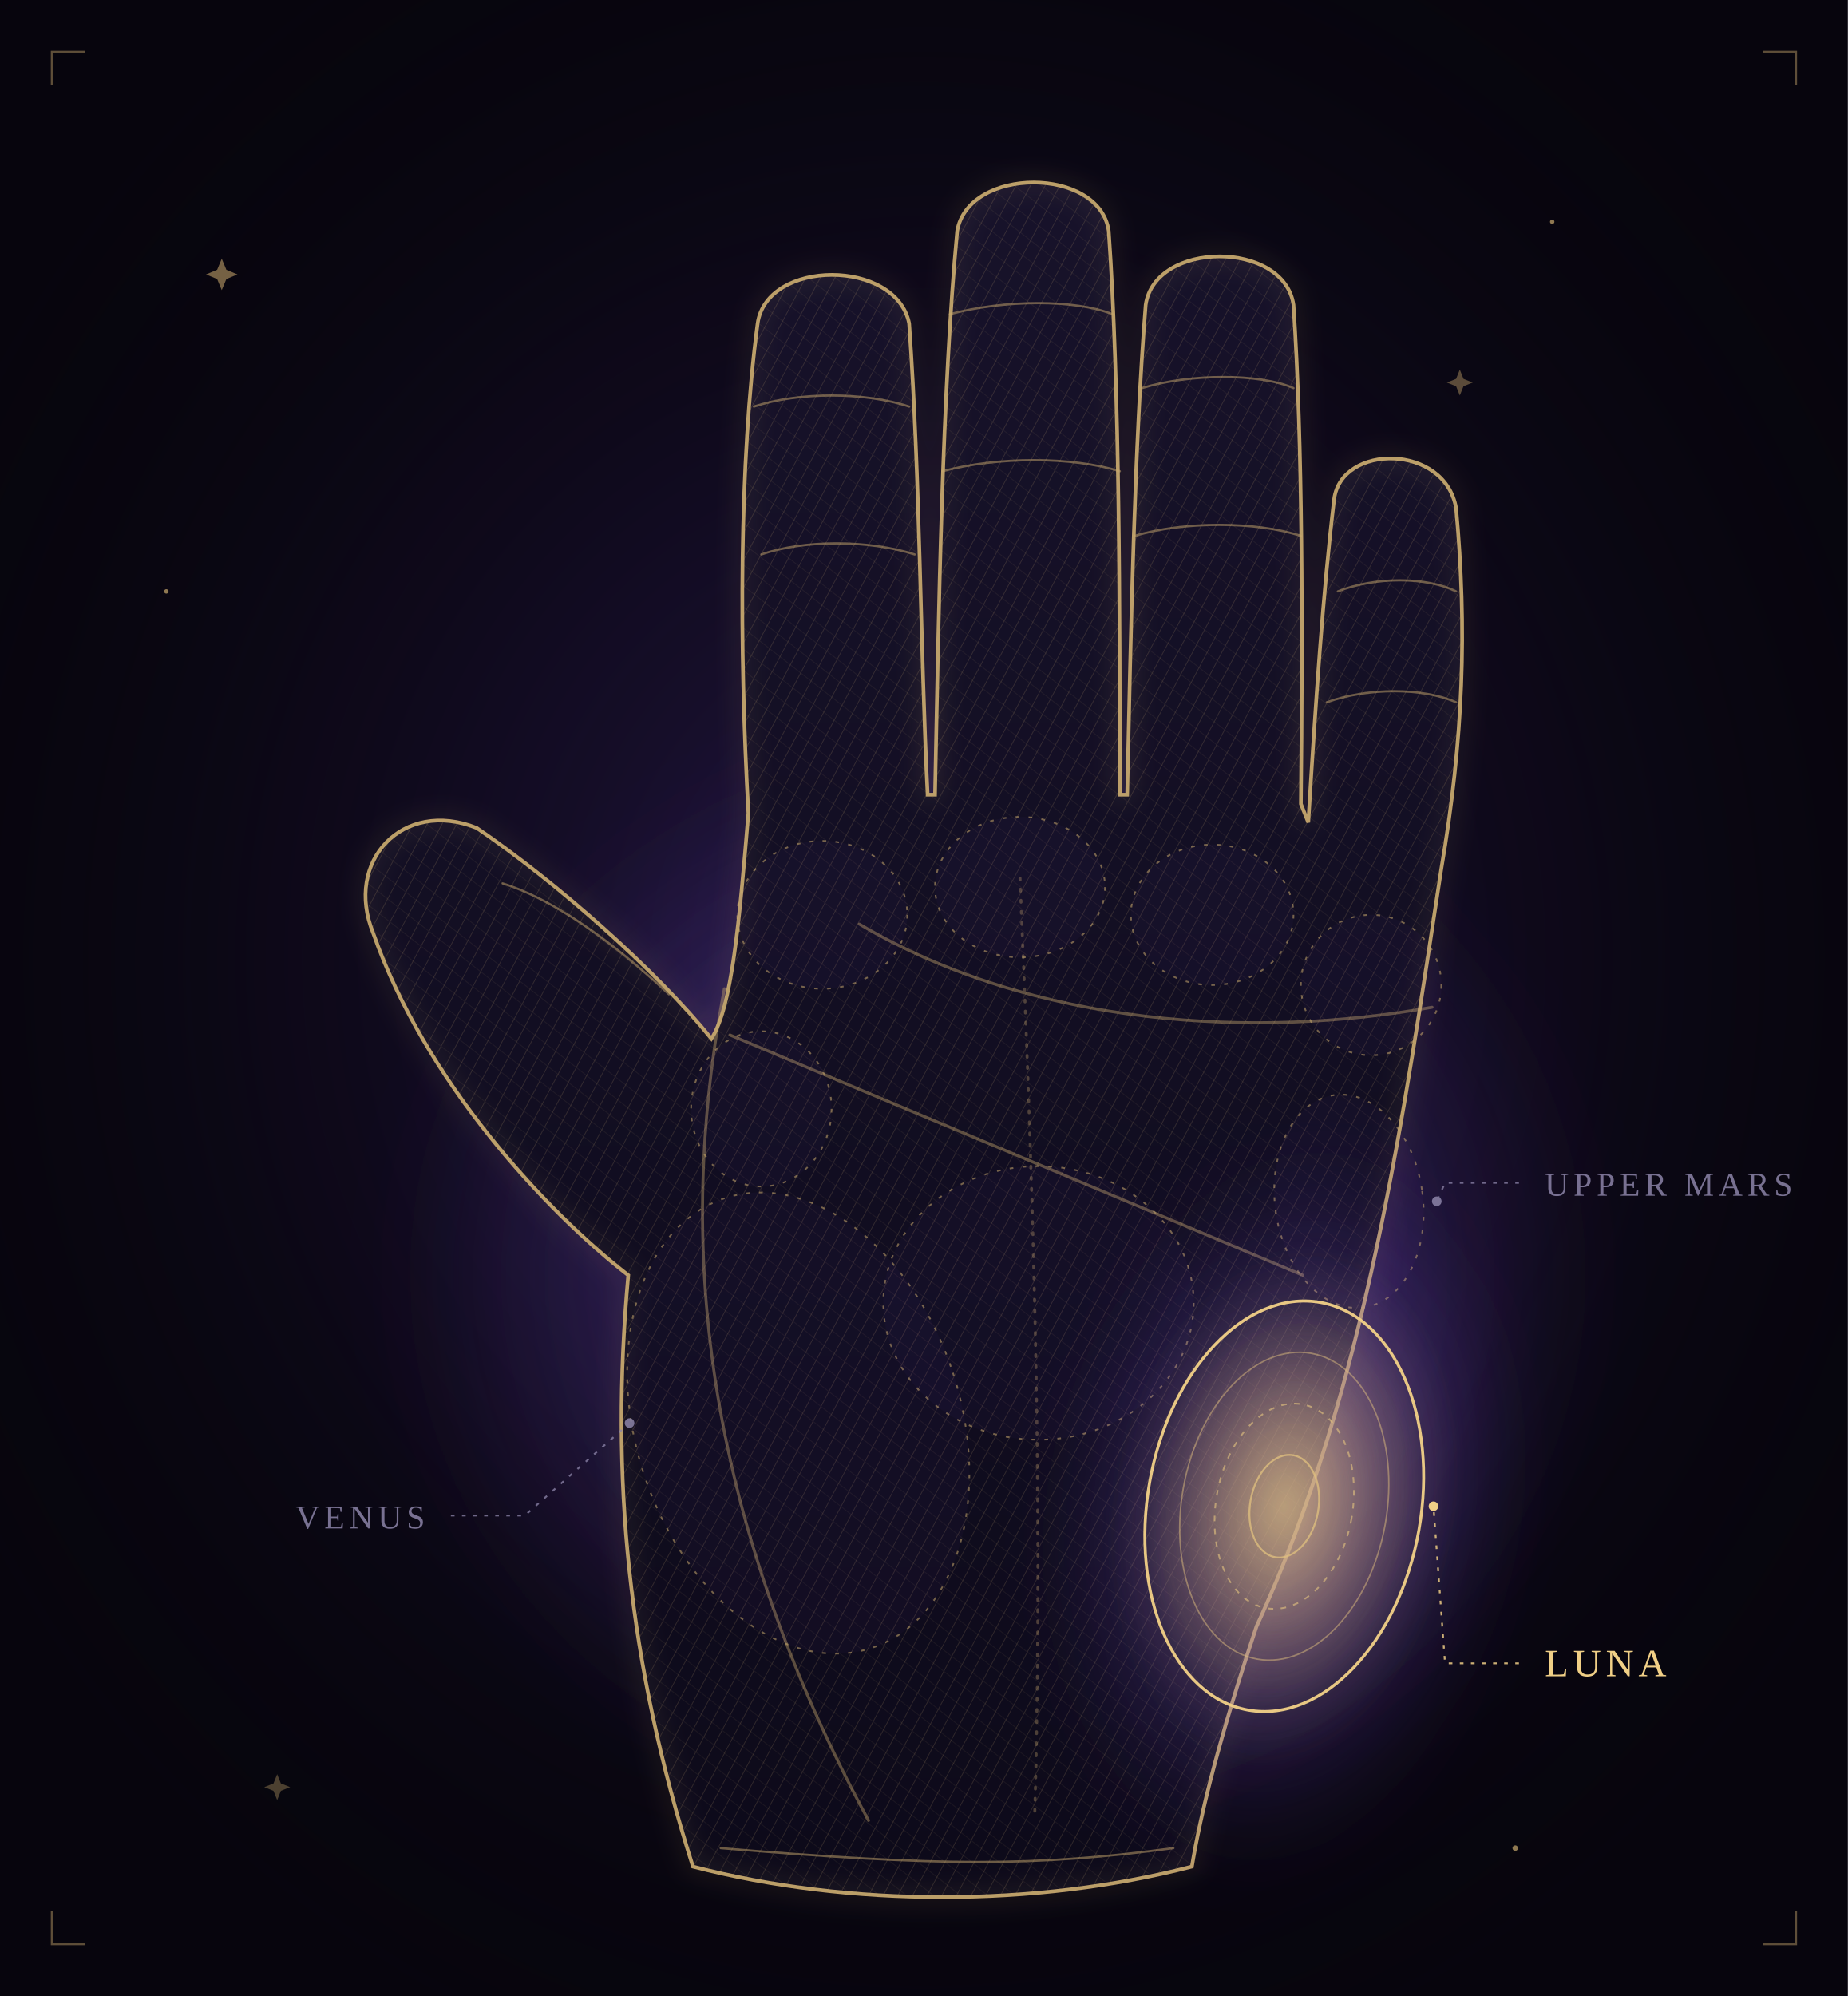
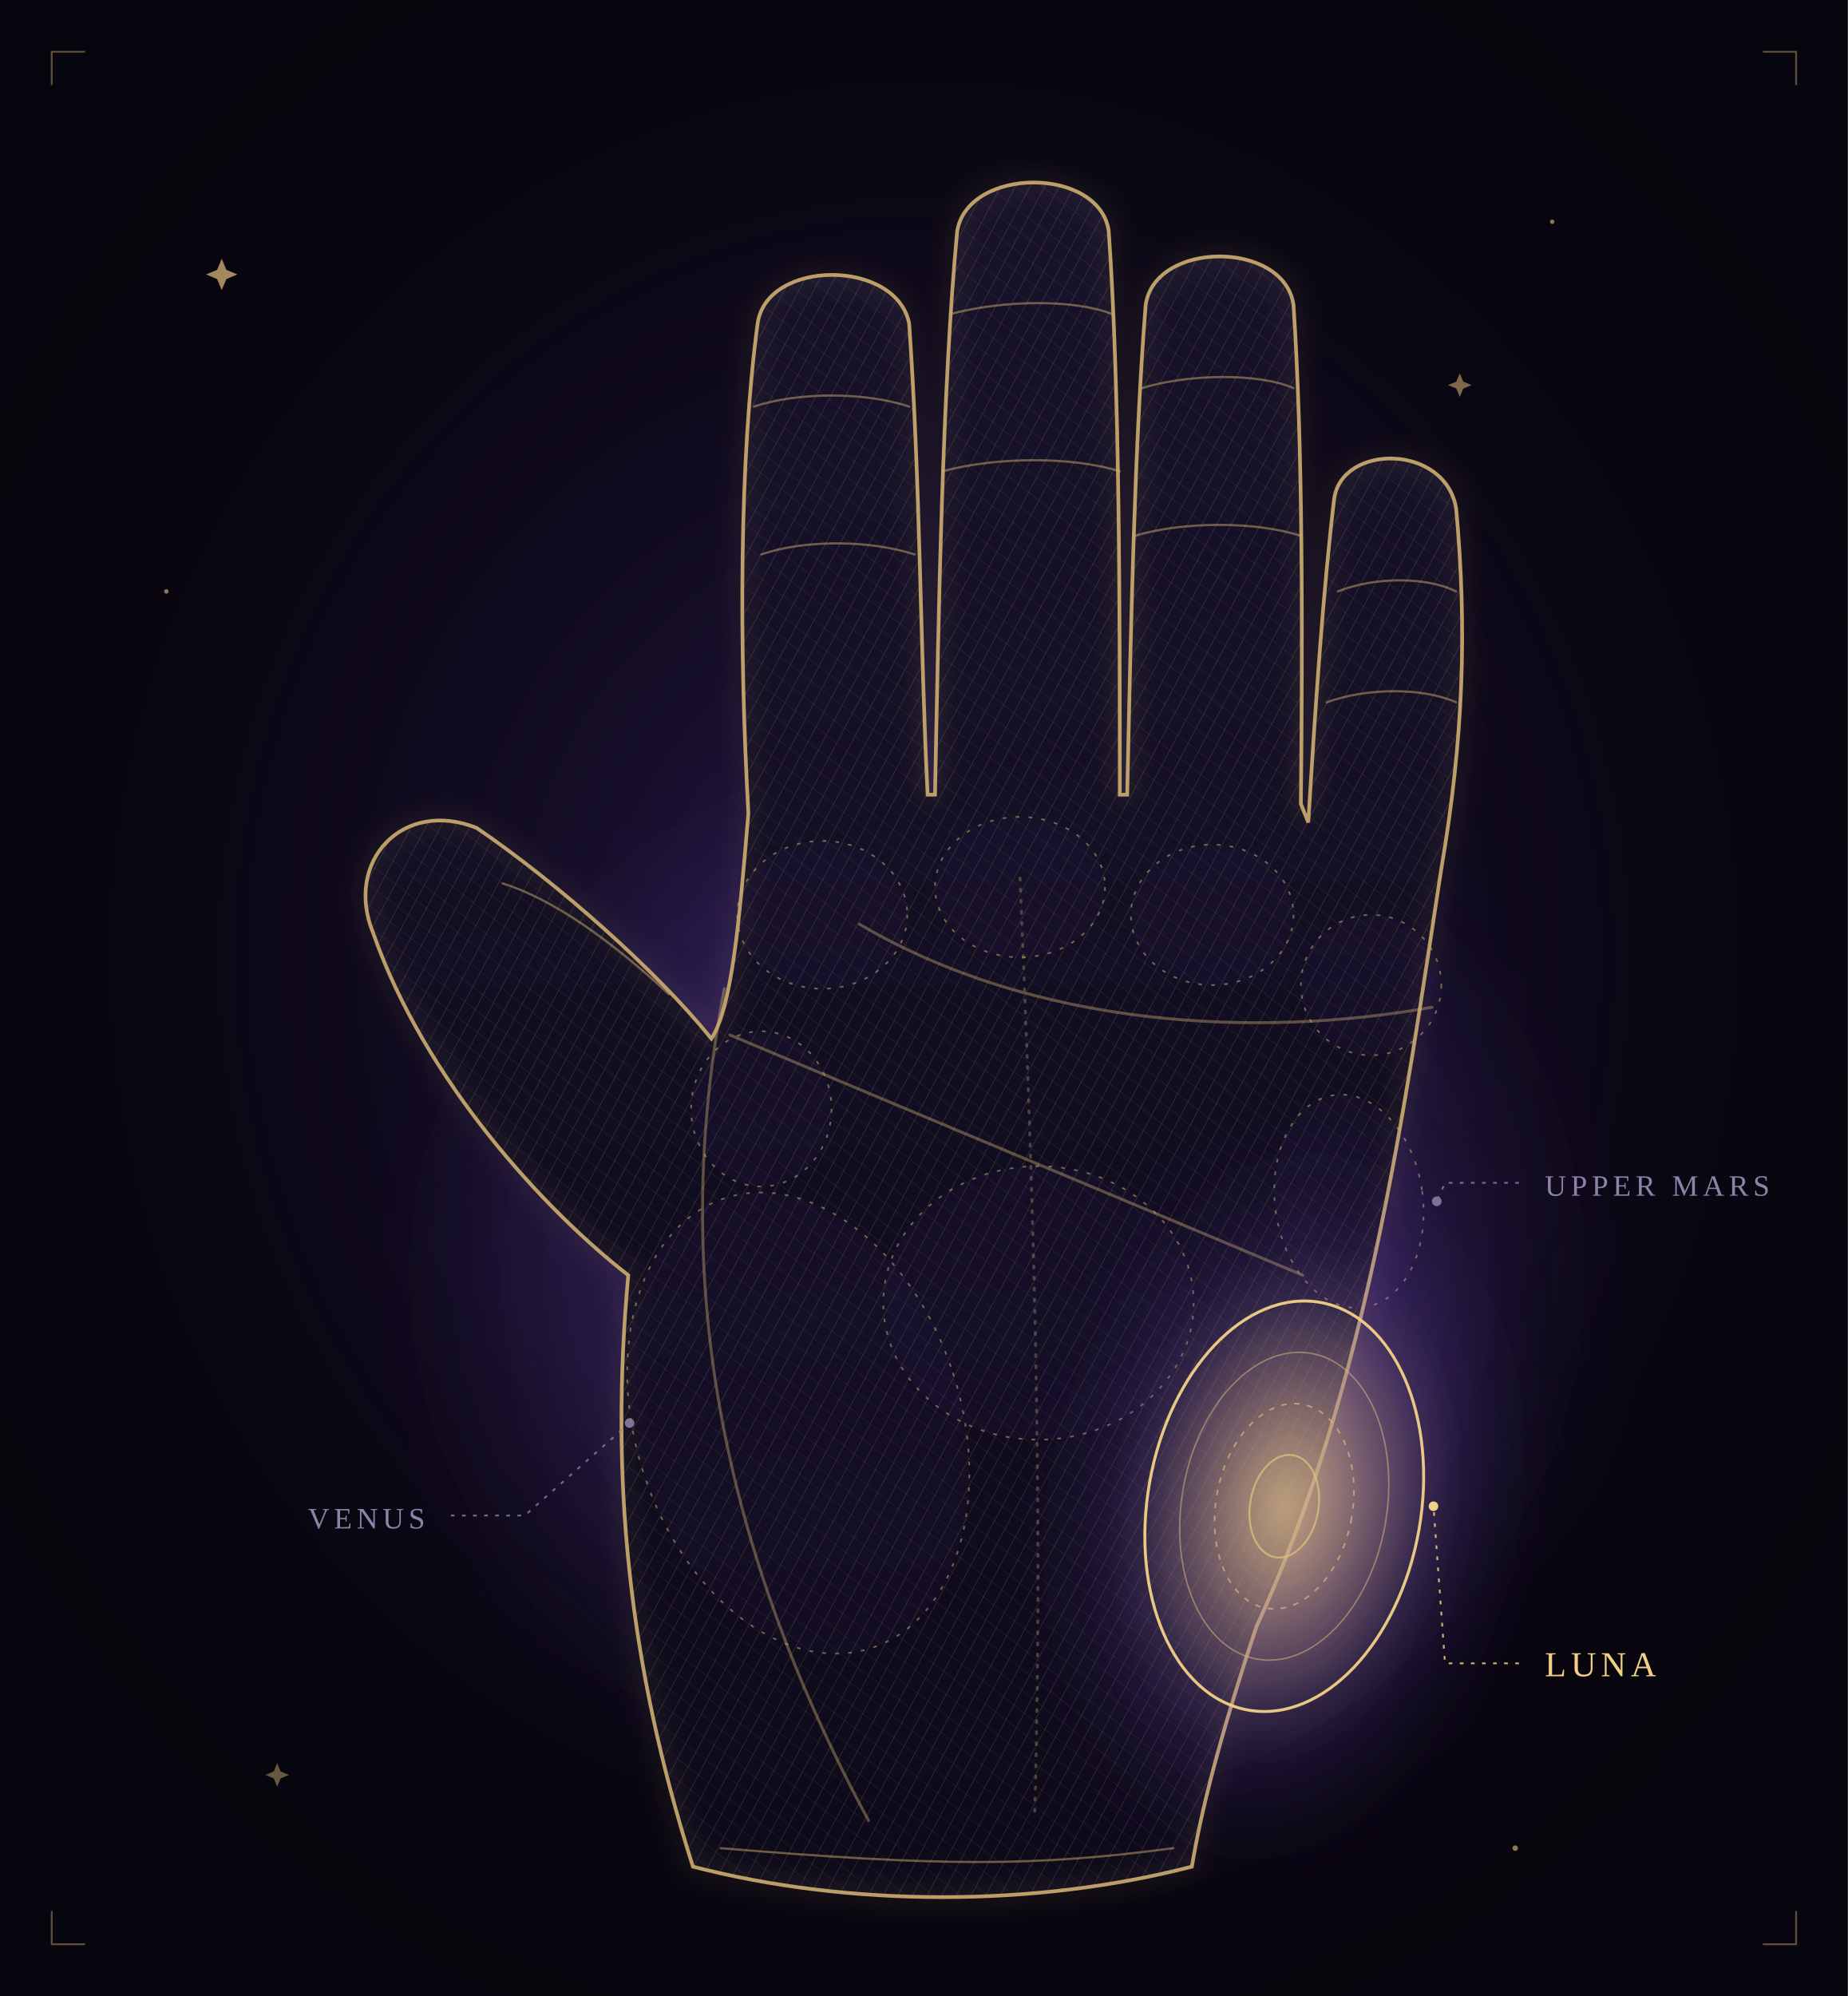
<svg xmlns="http://www.w3.org/2000/svg" viewBox="0 0 1000 1080" width="1000" height="1080" role="img" aria-labelledby="t">
  <defs>
    <radialGradient id="haze" cx="50%" cy="48%" r="60%">
      <stop offset="0%" stop-color="#3a2470" stop-opacity="0.55" />
      <stop offset="55%" stop-color="#1a1030" stop-opacity="0.35" />
      <stop offset="100%" stop-color="#07050d" stop-opacity="0" />
    </radialGradient>
    <linearGradient id="skin" x1="0" y1="0" x2="0" y2="1">
      <stop offset="0%" stop-color="#17122a" />
      <stop offset="100%" stop-color="#0d0a1a" />
    </linearGradient>
    <radialGradient id="mountGlow" cx="50%" cy="50%" r="50%">
      <stop offset="0%" stop-color="#e0c07e" stop-opacity="0.55" />
      <stop offset="60%" stop-color="#c9a96e" stop-opacity="0.18" />
      <stop offset="100%" stop-color="#c9a96e" stop-opacity="0" />
    </radialGradient>
    <radialGradient id="violetGlow" cx="50%" cy="50%" r="50%">
      <stop offset="0%" stop-color="#8a5cf0" stop-opacity="0.5" />
      <stop offset="100%" stop-color="#8a5cf0" stop-opacity="0" />
    </radialGradient>
    <filter id="blur" x="-50%" y="-50%" width="200%" height="200%">
      <feGaussianBlur stdDeviation="22" />
    </filter>
    <filter id="softBlur" x="-50%" y="-50%" width="200%" height="200%">
      <feGaussianBlur stdDeviation="6" />
    </filter>
+     <filter id="lineGlow" x="-20%" y="-20%" width="140%" height="140%">
+       <feGaussianBlur stdDeviation="5" />
+     </filter>
    <pattern id="hatch" width="7" height="7" patternUnits="userSpaceOnUse" patternTransform="rotate(28)">
      <line x1="0" y1="0" x2="0" y2="7" stroke="#c9a96e" stroke-width="0.5" opacity="0.28" />
    </pattern>
    <pattern id="hatch2" width="9" height="9" patternUnits="userSpaceOnUse" patternTransform="rotate(-52)">
      <line x1="0" y1="0" x2="0" y2="9" stroke="#c9a96e" stroke-width="0.4" opacity="0.16" />
+     </pattern>
+     <pattern id="grille" width="8" height="8" patternUnits="userSpaceOnUse">
+       <path d="M 0 4 H 8 M 4 0 V 8" stroke="#e0c07e" stroke-width="0.9" opacity="0.8" />
    </pattern>
    <clipPath id="hand">
      <path d="M 335 1010 C 300 900 290 800 300 690 C 255 655 190 585 162 505 C 146 466 178 432 218 448 C 262 478 315 525 345 562 C 356 545 360 500 365 440 C 360 350 360 250 370 175 C 375 140 445 140 452 175 C 458 260 458 350 462 430 C 466 430 466 430 466 430 C 468 330 470 210 478 125 C 484 90 555 90 560 125 C 566 210 566 330 566 430 C 570 430 570 430 570 430 C 572 340 574 240 580 165 C 585 130 655 130 660 165 C 665 240 665 340 664 435 C 668 445 668 445 668 445 C 672 380 676 320 682 270 C 686 240 742 240 748 275 C 754 340 752 400 740 470 C 720 600 700 750 640 880 C 620 940 610 980 605 1010 C 520 1032 420 1032 335 1010 Z" />
    </clipPath>
  </defs>
  <rect width="1000" height="1080" fill="#07050d" />
  <rect width="1000" height="1080" fill="url(#haze)" />
  <g stroke="#c9a96e" stroke-width="1" opacity="0.45" fill="none">
    <path d="M 28 46 V 28 H 46" />
    <path d="M 972 46 V 28 H 954" />
    <path d="M 28 1034 V 1052 H 46" />
    <path d="M 972 1034 V 1052 H 954" />
  </g>
-   <g fill="#c9a96e" opacity="0.7">
-     <path d="M 120 140 l 2.5 6 6 2.5 -6 2.5 -2.5 6 -2.5 -6 -6 -2.5 6 -2.5z" opacity="0.8" />
-     <path d="M 790 200 l 2 5 5 2 -5 2 -2 5 -2 -5 -5 -2 5 -2z" opacity="0.6" />
-     <path d="M 150 960 l 2 5 5 2 -5 2 -2 5 -2 -5 -5 -2 5 -2z" opacity="0.5" />
-     <circle cx="820" cy="1000" r="1.5" />
-     <circle cx="90" cy="320" r="1.2" />
-     <circle cx="840" cy="120" r="1.2" />
+   <g>
+     <path transform="translate(120 148) scale(1)" d="M 0 -8 l 2.5 6 6 2.5 -6 2.5 -2.5 6 -2.5 -6 -6 -2.5 6 -2.5z" fill="#c9a96e" opacity="0.8" />
+     <path transform="translate(790 208) scale(0.75)" d="M 0 -8 l 2.5 6 6 2.5 -6 2.5 -2.5 6 -2.5 -6 -6 -2.5 6 -2.5z" fill="#c9a96e" opacity="0.6" />
+     <path transform="translate(150 960) scale(0.75)" d="M 0 -8 l 2.5 6 6 2.5 -6 2.5 -2.5 6 -2.5 -6 -6 -2.5 6 -2.5z" fill="#c9a96e" opacity="0.5" />
+     <g fill="#c9a96e" opacity="0.7">
+       <circle cx="820" cy="1000" r="1.5" />
+       <circle cx="90" cy="320" r="1.2" />
+       <circle cx="840" cy="120" r="1.2" />
+     </g>
  </g>
-   <g transform="translate(40 0)">
-     <ellipse cx="500" cy="690" rx="330" ry="300" fill="url(#violetGlow)" filter="url(#blur)" opacity="0.9" />
-     <path d="M 335 1010 C 300 900 290 800 300 690 C 255 655 190 585 162 505 C 146 466 178 432 218 448 C 262 478 315 525 345 562 C 356 545 360 500 365 440 C 360 350 360 250 370 175 C 375 140 445 140 452 175 C 458 260 458 350 462 430 C 466 430 466 430 466 430 C 468 330 470 210 478 125 C 484 90 555 90 560 125 C 566 210 566 330 566 430 C 570 430 570 430 570 430 C 572 340 574 240 580 165 C 585 130 655 130 660 165 C 665 240 665 340 664 435 C 668 445 668 445 668 445 C 672 380 676 320 682 270 C 686 240 742 240 748 275 C 754 340 752 400 740 470 C 720 600 700 750 640 880 C 620 940 610 980 605 1010 C 520 1032 420 1032 335 1010 Z" fill="url(#skin)" />
-     <g clip-path="url(#hand)">
-       <rect width="1000" height="1080" fill="url(#hatch)" />
-       <rect width="1000" height="1080" fill="url(#hatch2)" />
-     </g>
-     <path d="M 335 1010 C 300 900 290 800 300 690 C 255 655 190 585 162 505 C 146 466 178 432 218 448 C 262 478 315 525 345 562 C 356 545 360 500 365 440 C 360 350 360 250 370 175 C 375 140 445 140 452 175 C 458 260 458 350 462 430 C 466 430 466 430 466 430 C 468 330 470 210 478 125 C 484 90 555 90 560 125 C 566 210 566 330 566 430 C 570 430 570 430 570 430 C 572 340 574 240 580 165 C 585 130 655 130 660 165 C 665 240 665 340 664 435 C 668 445 668 445 668 445 C 672 380 676 320 682 270 C 686 240 742 240 748 275 C 754 340 752 400 740 470 C 720 600 700 750 640 880 C 620 940 610 980 605 1010 C 520 1032 420 1032 335 1010 Z" fill="none" stroke="#c9a96e" stroke-width="2" opacity="0.92" />
-     <path d="M 335 1010 C 300 900 290 800 300 690 C 255 655 190 585 162 505 C 146 466 178 432 218 448 C 262 478 315 525 345 562 C 356 545 360 500 365 440 C 360 350 360 250 370 175 C 375 140 445 140 452 175 C 458 260 458 350 462 430 C 466 430 466 430 466 430 C 468 330 470 210 478 125 C 484 90 555 90 560 125 C 566 210 566 330 566 430 C 570 430 570 430 570 430 C 572 340 574 240 580 165 C 585 130 655 130 660 165 C 665 240 665 340 664 435 C 668 445 668 445 668 445 C 672 380 676 320 682 270 C 686 240 742 240 748 275 C 754 340 752 400 740 470 C 720 600 700 750 640 880 C 620 940 610 980 605 1010 C 520 1032 420 1032 335 1010 Z" fill="none" stroke="#e0c07e" stroke-width="6" opacity="0.12" filter="url(#softBlur)" />
-     <g fill="none" stroke="#c9a96e" stroke-width="1.2" opacity="0.5" stroke-linecap="round">
-       <path d="M 372 300 C 395 292 430 292 455 300" />
-       <path d="M 368 220 C 392 212 428 212 452 220" />
-       <path d="M 470 255 C 500 247 540 247 566 255" />
-       <path d="M 474 170 C 504 162 542 162 562 170" />
-       <path d="M 574 290 C 600 282 640 282 664 290" />
-       <path d="M 578 210 C 604 202 642 202 660 210" />
-       <path d="M 678 380 C 700 372 730 372 748 380" />
-       <path d="M 684 320 C 704 312 732 312 748 320" />
-       <path d="M 232 478 C 258 486 290 508 322 538" />
-       <path d="M 350 1000 C 470 1010 520 1010 595 1000" />
-     </g>
-     <g fill="none" stroke="#c9a96e" stroke-width="1.6" stroke-linecap="round" opacity="0.42">
-       <path d="M 352 535 C 330 650 330 800 430 985" />
-       <path d="M 735 545 C 640 562 520 556 425 500" />
-       <path d="M 355 560 C 450 600 570 650 665 690" />
-       <path d="M 520 980 C 525 800 518 620 512 475" stroke-dasharray="1 5" opacity="0.8" />
+   <g transform="translate(40 0) scale(1)">
+     <g class="hand">
+       <ellipse cx="500" cy="690" rx="330" ry="300" fill="url(#violetGlow)" filter="url(#blur)" opacity="0.9" />
+       <path d="M 335 1010 C 300 900 290 800 300 690 C 255 655 190 585 162 505 C 146 466 178 432 218 448 C 262 478 315 525 345 562 C 356 545 360 500 365 440 C 360 350 360 250 370 175 C 375 140 445 140 452 175 C 458 260 458 350 462 430 C 466 430 466 430 466 430 C 468 330 470 210 478 125 C 484 90 555 90 560 125 C 566 210 566 330 566 430 C 570 430 570 430 570 430 C 572 340 574 240 580 165 C 585 130 655 130 660 165 C 665 240 665 340 664 435 C 668 445 668 445 668 445 C 672 380 676 320 682 270 C 686 240 742 240 748 275 C 754 340 752 400 740 470 C 720 600 700 750 640 880 C 620 940 610 980 605 1010 C 520 1032 420 1032 335 1010 Z" fill="url(#skin)" />
+       <g clip-path="url(#hand)">
+         <rect width="1000" height="1080" fill="url(#hatch)" />
+         <rect width="1000" height="1080" fill="url(#hatch2)" />
+       </g>
+       <path d="M 335 1010 C 300 900 290 800 300 690 C 255 655 190 585 162 505 C 146 466 178 432 218 448 C 262 478 315 525 345 562 C 356 545 360 500 365 440 C 360 350 360 250 370 175 C 375 140 445 140 452 175 C 458 260 458 350 462 430 C 466 430 466 430 466 430 C 468 330 470 210 478 125 C 484 90 555 90 560 125 C 566 210 566 330 566 430 C 570 430 570 430 570 430 C 572 340 574 240 580 165 C 585 130 655 130 660 165 C 665 240 665 340 664 435 C 668 445 668 445 668 445 C 672 380 676 320 682 270 C 686 240 742 240 748 275 C 754 340 752 400 740 470 C 720 600 700 750 640 880 C 620 940 610 980 605 1010 C 520 1032 420 1032 335 1010 Z" fill="none" stroke="#c9a96e" stroke-width="2" opacity="0.92" />
+       <path d="M 335 1010 C 300 900 290 800 300 690 C 255 655 190 585 162 505 C 146 466 178 432 218 448 C 262 478 315 525 345 562 C 356 545 360 500 365 440 C 360 350 360 250 370 175 C 375 140 445 140 452 175 C 458 260 458 350 462 430 C 466 430 466 430 466 430 C 468 330 470 210 478 125 C 484 90 555 90 560 125 C 566 210 566 330 566 430 C 570 430 570 430 570 430 C 572 340 574 240 580 165 C 585 130 655 130 660 165 C 665 240 665 340 664 435 C 668 445 668 445 668 445 C 672 380 676 320 682 270 C 686 240 742 240 748 275 C 754 340 752 400 740 470 C 720 600 700 750 640 880 C 620 940 610 980 605 1010 C 520 1032 420 1032 335 1010 Z" fill="none" stroke="#e0c07e" stroke-width="6" opacity="0.12" filter="url(#softBlur)" />
+       <g fill="none" stroke="#c9a96e" stroke-width="1.2" opacity="0.5" stroke-linecap="round">
+         <path d="M 372 300 C 395 292 430 292 455 300" />
+         <path d="M 368 220 C 392 212 428 212 452 220" />
+         <path d="M 470 255 C 500 247 540 247 566 255" />
+         <path d="M 474 170 C 504 162 542 162 562 170" />
+         <path d="M 574 290 C 600 282 640 282 664 290" />
+         <path d="M 578 210 C 604 202 642 202 660 210" />
+         <path d="M 678 380 C 700 372 730 372 748 380" />
+         <path d="M 684 320 C 704 312 732 312 748 320" />
+         <path d="M 232 478 C 258 486 290 508 322 538" />
+         <path d="M 350 1000 C 470 1010 520 1010 595 1000" />
+       </g>
+       <g fill="none" stroke="#c9a96e" stroke-width="1.6" stroke-linecap="round" opacity="0.42">
+         <path d="M 352 535 C 330 650 330 800 430 985" />
+         <path d="M 735 545 C 640 562 520 556 425 500" />
+         <path d="M 355 560 C 450 600 570 650 665 690" />
+         <path d="M 520 980 C 525 800 518 620 512 475" stroke-dasharray="1 5" opacity="0.8" />
+       </g>
    </g>
    <g>
      <ellipse cx="405" cy="495" rx="46" ry="40" transform="rotate(0 405 495)" fill="rgba(122,72,201,0.06)" stroke="#c9a96e" stroke-width="0.9" stroke-dasharray="2 5" opacity="0.55" />
      <ellipse cx="512" cy="480" rx="46" ry="38" transform="rotate(0 512 480)" fill="rgba(122,72,201,0.06)" stroke="#c9a96e" stroke-width="0.9" stroke-dasharray="2 5" opacity="0.55" />
      <ellipse cx="616" cy="495" rx="44" ry="38" transform="rotate(0 616 495)" fill="rgba(122,72,201,0.06)" stroke="#c9a96e" stroke-width="0.9" stroke-dasharray="2 5" opacity="0.55" />
      <ellipse cx="702" cy="533" rx="38" ry="38" transform="rotate(0 702 533)" fill="rgba(122,72,201,0.06)" stroke="#c9a96e" stroke-width="0.9" stroke-dasharray="2 5" opacity="0.55" />
      <ellipse cx="690" cy="650" rx="40" ry="58" transform="rotate(-8 690 650)" fill="rgba(122,72,201,0.06)" stroke="#c9a96e" stroke-width="0.9" stroke-dasharray="2 5" opacity="0.55" />
      <ellipse cx="372" cy="600" rx="38" ry="42" transform="rotate(0 372 600)" fill="rgba(122,72,201,0.06)" stroke="#c9a96e" stroke-width="0.9" stroke-dasharray="2 5" opacity="0.55" />
      <ellipse cx="522" cy="705" rx="84" ry="74" transform="rotate(0 522 705)" fill="rgba(122,72,201,0.06)" stroke="#c9a96e" stroke-width="0.9" stroke-dasharray="2 5" opacity="0.55" />
      <ellipse cx="392" cy="770" rx="88" ry="128" transform="rotate(-18 392 770)" fill="rgba(122,72,201,0.06)" stroke="#c9a96e" stroke-width="0.9" stroke-dasharray="2 5" opacity="0.55" />
    </g>
    <g>
      <ellipse cx="655" cy="815" rx="125.8" ry="190.4" transform="rotate(10 655 815)" fill="url(#violetGlow)" filter="url(#blur)" opacity="0.9" />
      <ellipse cx="655" cy="815" rx="92.5" ry="140" transform="rotate(10 655 815)" fill="url(#mountGlow)" filter="url(#softBlur)" />
      <ellipse cx="655" cy="815" rx="74" ry="112" transform="rotate(10 655 815)" fill="url(#mountGlow)" opacity="0.9" />
      <ellipse cx="655" cy="815" rx="74" ry="112" transform="rotate(10 655 815)" fill="none" stroke="#e0c07e" stroke-width="0.70" opacity="0.35" stroke-dasharray="3 4" />
      <ellipse cx="655" cy="815" rx="55.5" ry="84" transform="rotate(10 655 815)" fill="none" stroke="#e0c07e" stroke-width="0.80" opacity="0.49" stroke-dasharray="" />
      <ellipse cx="655" cy="815" rx="37" ry="56" transform="rotate(10 655 815)" fill="none" stroke="#e0c07e" stroke-width="0.90" opacity="0.63" stroke-dasharray="3 4" />
      <ellipse cx="655" cy="815" rx="18.5" ry="28" transform="rotate(10 655 815)" fill="none" stroke="#e0c07e" stroke-width="1.00" opacity="0.76" stroke-dasharray="" />
      <ellipse cx="655" cy="815" rx="74" ry="112" transform="rotate(10 655 815)" fill="none" stroke="#f0cf86" stroke-width="1.6" opacity="0.95" />
    </g>
  </g>
-   <g transform="translate(40 0)">
+   <g>
    <g opacity="0.85">
-       <path d="M 782 640 L 742 640 L 737.533 650" fill="none" stroke="#8c84a8" stroke-width="1" stroke-dasharray="2 4" opacity="0.9" />
-       <circle cx="737.533" cy="650" r="2.6" fill="#8c84a8" />
-       <text x="796" y="647" text-anchor="start" font-family="Cinzel, 'Times New Roman', Georgia, serif" font-size="18" letter-spacing="2.5" fill="#8c84a8" style="text-transform:uppercase">
-         <tspan x="796" dy="0">UPPER MARS</tspan>
-       </text>
+       <path d="M 822 640 L 782 640 L 777.533 650" fill="none" stroke="#8c84a8" stroke-width="1" stroke-dasharray="2 4" opacity="0.9" />
+       <circle cx="777.533" cy="650" r="2.6" fill="#8c84a8" />
    </g>
+     <text x="836" y="647" text-anchor="start" font-family="Cinzel, 'Times New Roman', Georgia, serif" font-size="16" letter-spacing="2.5" fill="#8c84a8" opacity="1">
+       <tspan x="836" dy="0">UPPER MARS</tspan>
+     </text>
+   </g>
+   <g>
    <g opacity="0.85">
-       <path d="M 204 820 L 244 820 L 300.699 770" fill="none" stroke="#8c84a8" stroke-width="1" stroke-dasharray="2 4" opacity="0.9" />
-       <circle cx="300.699" cy="770" r="2.6" fill="#8c84a8" />
-       <text x="190" y="827" text-anchor="end" font-family="Cinzel, 'Times New Roman', Georgia, serif" font-size="18" letter-spacing="2.5" fill="#8c84a8" style="text-transform:uppercase">
-         <tspan x="190" dy="0">VENUS</tspan>
-       </text>
+       <path d="M 244 820 L 284 820 L 340.699 770" fill="none" stroke="#8c84a8" stroke-width="1" stroke-dasharray="2 4" opacity="0.9" />
+       <circle cx="340.699" cy="770" r="2.6" fill="#8c84a8" />
    </g>
+     <text x="230" y="827" text-anchor="end" font-family="Cinzel, 'Times New Roman', Georgia, serif" font-size="16" letter-spacing="2.5" fill="#8c84a8" opacity="1">
+       <tspan x="230" dy="0">VENUS</tspan>
+     </text>
+   </g>
+   <g>
    <g opacity="1">
-       <path d="M 782 900 L 742 900 L 735.754 815" fill="none" stroke="#e0c07e" stroke-width="1" stroke-dasharray="2 4" opacity="0.9" />
-       <circle cx="735.754" cy="815" r="2.6" fill="#f0cf86" />
-       <text x="796" y="907" text-anchor="start" font-family="Cinzel, 'Times New Roman', Georgia, serif" font-size="21" letter-spacing="2.5" fill="#f0cf86" style="text-transform:uppercase">
-         <tspan x="796" dy="0">LUNA</tspan>
-       </text>
+       <path d="M 822 900 L 782 900 L 775.754 815" fill="none" stroke="#e0c07e" stroke-width="1" stroke-dasharray="2 4" opacity="0.9" />
+       <circle cx="775.754" cy="815" r="2.6" fill="#f0cf86" />
    </g>
+     <text x="836" y="907" text-anchor="start" font-family="Cinzel, 'Times New Roman', Georgia, serif" font-size="19" letter-spacing="2.5" fill="#f0cf86" opacity="1">
+       <tspan x="836" dy="0">LUNA</tspan>
+     </text>
  </g>
</svg>
